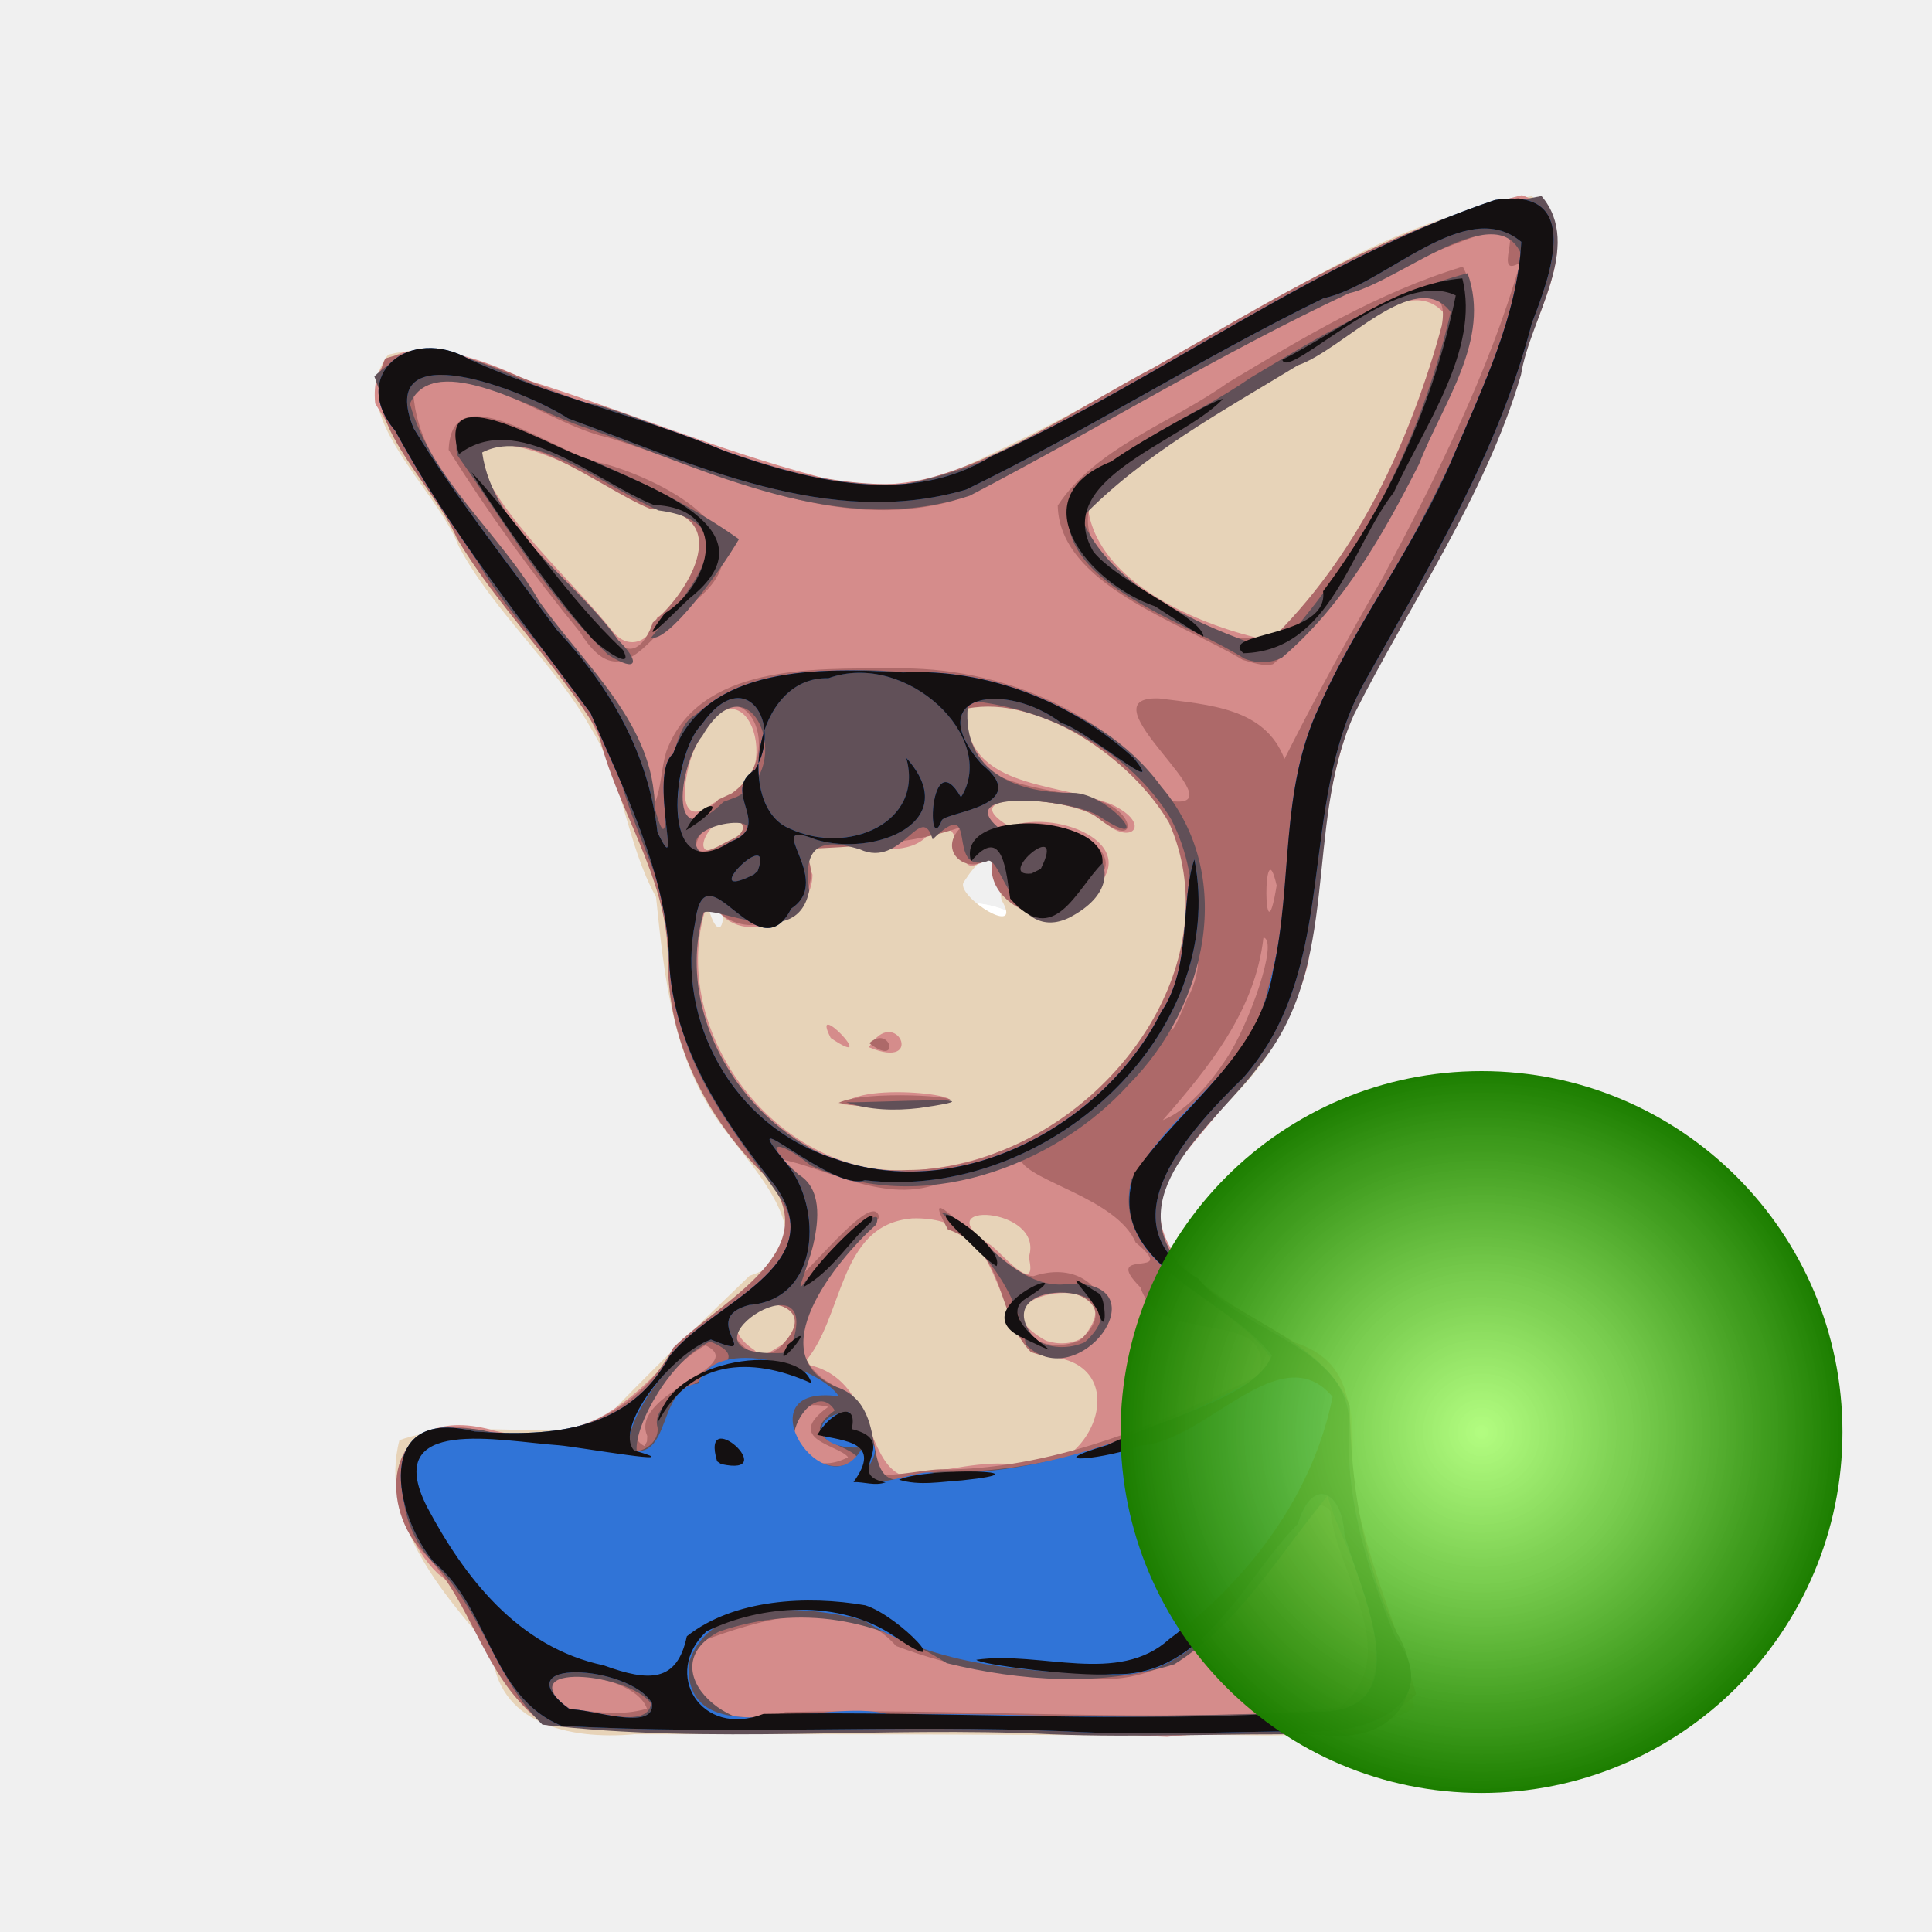
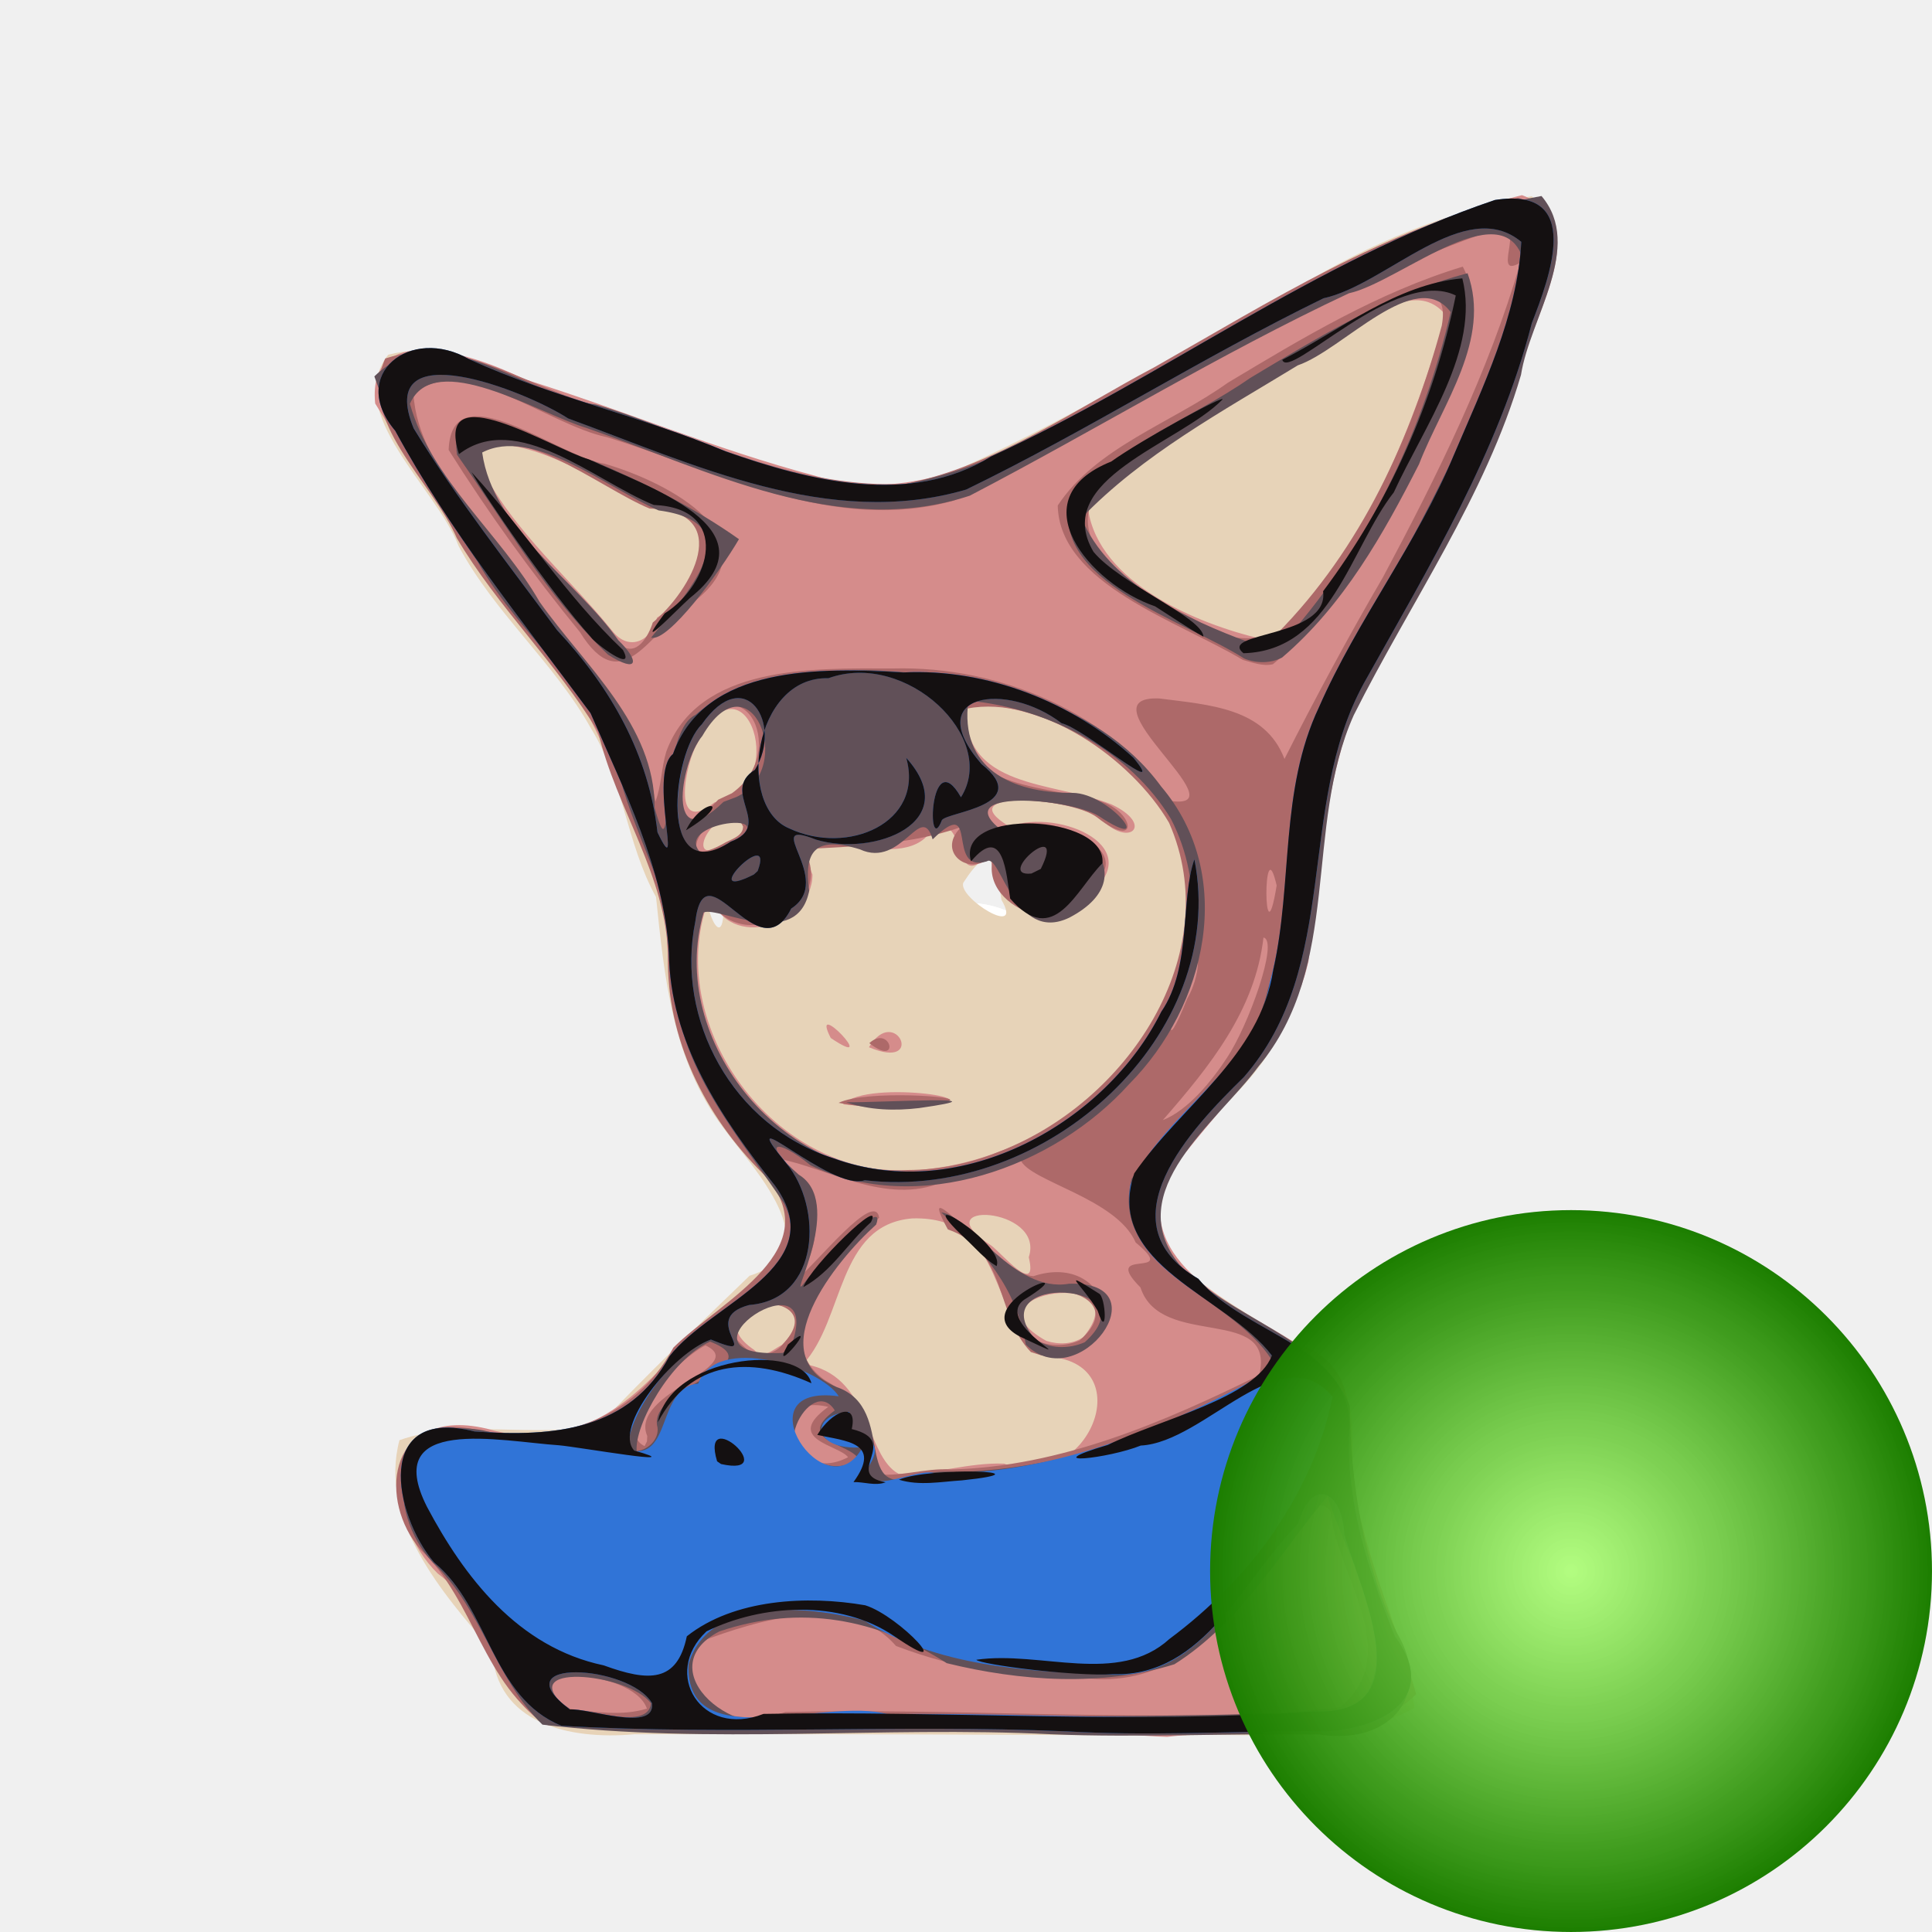
<svg xmlns="http://www.w3.org/2000/svg" xmlns:xlink="http://www.w3.org/1999/xlink" width="64px" height="64px" id="svg3493" version="1.1">
  <defs id="defs3495">
    <linearGradient id="linearGradient4103">
      <stop id="stop4105" offset="0" style="stop-color:#004455;stop-opacity:1;" />
      <stop id="stop4107" offset="1" style="stop-color:#008db0;stop-opacity:1;" />
    </linearGradient>
    <radialGradient xlink:href="#linearGradient3601" id="radialGradient3607" cx="21.149" cy="50.179" fx="21.149" fy="50.179" r="10.349" gradientUnits="userSpaceOnUse" />
    <linearGradient id="linearGradient3601">
      <stop style="stop-color:#a6ff6a;stop-opacity:0.834;" offset="0" id="stop3603" />
      <stop style="stop-color:#1c7e00;stop-opacity:1;" offset="1" id="stop3605" />
    </linearGradient>
    <radialGradient r="10.349" fy="50.179" fx="21.149" cy="50.179" cx="21.149" gradientUnits="userSpaceOnUse" id="radialGradient2849" xlink:href="#linearGradient3601" />
+     <radialGradient r="10.349" fy="50.179" fx="21.149" cy="50.179" cx="21.149" gradientUnits="userSpaceOnUse" id="radialGradient2847" xlink:href="#linearGradient3601-9" />
+     <linearGradient id="linearGradient3601-9">
+       <stop style="stop-color:#a6ff6a;stop-opacity:0.834;" offset="0" id="stop3603-8" />
+       <stop style="stop-color:#1c7e00;stop-opacity:1;" offset="1" id="stop3605-4" />
+     </linearGradient>
+     <radialGradient r="10.349" fy="50.179" fx="21.149" cy="50.179" cx="21.149" gradientUnits="userSpaceOnUse" id="radialGradient2886" xlink:href="#linearGradient3601-9" />
  </defs>
  <g id="layer1">
    <path style="fill:#ffffff;fill-opacity:1;fill-rule:nonzero;stroke:none" id="path3295" d="m 428.5,878.862 a 13.5,18.5 0 1 1 -2e-5,-0.032 L 415,878.862 z" transform="matrix(0.2045152,0,0,0.1131717,-52.8738,-67.46231)" />
    <path style="fill:#ffffff;fill-opacity:1;fill-rule:nonzero;stroke:none;display:inline" id="path3446" d="m 428.5,878.862 a 13.5,18.5 0 1 1 -2e-5,-0.032 L 415,878.862 z" transform="matrix(0.2045152,0,0,0.1131717,-52.8738,-67.46231)" />
    <path style="fill:#e7d3b8" d="m 21.039,57.448 c -2.22,0.201 -4.589,-0.364 -4.742,-2.773 -1.663,-1.915 -3.757,-4.339 -3.065,-6.967 2.072,-0.736 4.451,-0.048 6.615,-0.504 1.561,-1.644 3.301,-3.322 4.984,-4.943 2.748,-0.873 0.081,-3.581 -0.871,-4.902 -1.689,-2.235 -1.954,-5.005 -2.228,-7.644 -0.984,-1.774 -1.07,-3.85 -2.154,-5.584 -1.196,-2.15 -3.209,-3.837 -4.384,-6.04 -0.736,-1.935 -3.835,-4.417 -2.335,-6.34 2.469,-0.642 4.767,1.264 7.157,1.759 3.556,1.031 7.103,3.2 10.964,2.373 4.199,-1.805 8.069,-4.215 12.045,-6.393 2.33,-1.417 4.972,-2.53 7.71,-2.989 1.935,1.231 -0.18,3.954 -0.364,5.717 -0.72,2.723 -2.191,5.178 -3.467,7.689 -1.67,2.449 -3.023,5.19 -3.211,8.141 -0.077,2.277 -0.334,4.545 -1.515,6.567 -1.099,2.047 -3.803,3.349 -3.882,5.82 0.691,2.263 3.454,3.02 5.074,4.566 2.544,0.976 0.683,4.363 1.878,6.322 0.517,1.757 1.392,3.43 1.606,5.259 -2.414,1.304 -5.34,0.768 -8,0.92 -5.939,-0.051 -11.878,-0.06 -17.815,-0.052 z m 2.922,-27.108 c -1.049,-1.603 -0.12,1.397 0,0 z m 9.214,-0.531 c -0.172,-1.222 -0.355,-1.98 -1.265,-0.566 -0.186,0.497 2.024,1.867 1.265,0.566 z" id="path3444" />
    <path style="fill:#d58c8b" d="m 37.229,57.434 c -6.423,-0.327 -12.887,0.27 -19.287,-0.385 -1.714,-1.185 -1.695,-3.638 -3.44,-4.923 -1.81,-1.755 -1.968,-5.636 1.62,-4.801 3.089,0.904 5.153,-1.101 6.806,-3.211 2.04,-1.279 4.679,-3.411 2.111,-5.595 -1.969,-2.127 -2.982,-4.885 -2.933,-7.704 -0.544,-2.529 -1.591,-5.187 -2.85,-7.566 -2.544,-3.12 -4.755,-6.493 -6.828,-9.883 -0.275,-2.841 3.356,-1.603 4.91,-0.815 3.245,1.011 6.38,2.341 9.669,3.211 2.721,0.84 5.339,-0.251 7.619,-1.566 5.223,-2.63 9.965,-6.322 15.79,-7.731 2.541,0.916 0.201,4.199 -0.091,5.979 -1.139,3.57 -3.102,6.82 -5.008,10.058 -1.471,2.923 -1.542,6.2 -1.973,9.342 -0.649,2.871 -3.094,4.881 -4.733,7.22 -1.019,2.784 2.309,4.171 4.279,5.407 2.528,0.826 1.602,3.311 2.039,5.178 0.42,2.216 1.38,4.323 1.984,6.472 -1.9,1.935 -5.601,1.079 -8.246,1.415 -0.481,-0.015 -0.961,-0.048 -1.438,-0.101 z m -3.968,-8.949 c 2.77,1.045 4.619,-3.421 1.359,-3.551 -1.929,-1.142 -1.201,-4.658 -4.394,-4.573 -2.505,0.2 -2.245,3.338 -3.618,4.823 2.256,0.322 2.029,3.041 3.167,3.642 1.176,0.025 2.312,-0.387 3.486,-0.341 z m -7.353,-3.935 c 2.048,-2.138 -3.19,-1.361 -0.918,0.173 0.276,0.338 0.653,-0.051 0.918,-0.173 z m 9.982,-0.26 c 1.959,-2.38 -4.163,-1.492 -1.227,0.129 0.399,0.128 0.877,0.118 1.227,-0.129 z M 34.079,41.648 c 0.561,-1.698 -3.559,-1.882 -1.26,-0.401 0.31,0.206 1.586,1.757 1.26,0.401 z m -0.968,-3.502 c 4.312,-1.637 7.617,-6.58 5.657,-10.879 -1.371,-2.222 -3.96,-3.984 -6.767,-3.935 -0.181,2.82 2.882,2.54 4.813,3.312 1.46,0.682 0.577,1.478 -0.377,0.448 -0.877,-0.678 -5.071,-0.955 -3.002,0.286 1.7,-0.62 4.723,0.74 2.51,2.338 -0.745,1.846 -3.264,-0.03 -3.118,-1.501 -1.47,1.709 -0.629,-1.965 -2.218,-0.425 -1.293,1.077 -4.592,-0.935 -3.695,1.183 -0.008,1.692 -2.794,2.571 -3.384,0.692 -1.73,4.267 2.296,9.824 7.316,9.049 0.777,-0.093 1.539,-0.289 2.265,-0.568 z m -5.181,-1.565 c 0.811,-0.868 5.687,-0.075 2.393,0.03 -0.797,0.051 -1.599,0.055 -2.393,-0.03 z m 0.855,-1.89 c 0.886,-1.462 1.909,0.805 0,0 z M 27.519,34.384 c -0.732,-1.43 1.717,1.16 0,0 z m -2.856,-7.072 c -0.945,-0.993 -2.274,1.768 -0.469,0.536 0.216,-0.091 0.573,-0.238 0.469,-0.536 z m -0.995,-0.73 c 2.626,-0.393 1.008,-5.25 -0.568,-1.952 -0.37,0.577 -0.917,3.127 0.568,1.952 z m -1.909,-6.117 c 1.545,-0.994 2.387,-3.558 -0.259,-3.688 -1.644,-0.826 -4.442,-2.641 -5.806,-1.847 0.927,2.333 3.013,4.019 4.584,5.962 0.561,0.725 1.322,0.323 1.482,-0.426 z m 20.974,0.202 c 2.652,-2.905 4.083,-6.576 5.167,-10.216 -1.305,-1.667 -3.719,1.282 -5.302,1.8 -2.264,1.438 -4.648,2.77 -6.551,4.641 0.37,2.401 3.556,3.767 5.757,4.275 0.358,-0.069 0.683,-0.25 0.929,-0.501 z" id="path3442" />
    <path style="fill:#ad6969" d="m 34.524,57.386 c -5.455,-0.24 -10.94,0.274 -16.377,-0.239 -2.117,-1.298 -2.427,-4.12 -4.216,-5.814 -1.403,-1.612 -1.061,-4.543 1.701,-3.999 2.797,0.571 5.355,-0.255 6.675,-2.693 1.573,-1.562 5.252,-3.282 2.977,-5.752 -1.96,-1.946 -3.2,-4.498 -3.159,-7.21 -0.029,-2.648 -1.714,-4.878 -2.311,-7.435 -1.357,-2.253 -3.337,-4.142 -4.683,-6.421 -0.805,-1.875 -3.313,-3.879 -2.369,-5.947 2.538,-0.848 4.911,1.129 7.338,1.641 3.213,1.077 6.439,2.705 9.94,2.505 3.016,-0.634 5.553,-2.46 8.21,-3.862 3.823,-2.168 7.659,-4.615 12.04,-5.608 2.715,1.051 -0.175,4.632 -0.289,6.646 -1.35,4.032 -4.074,7.475 -5.692,11.389 -1.143,3.497 -0.107,7.586 -2.751,10.616 -1.384,1.986 -4.902,4.444 -2.326,6.877 1.619,1.717 4.7,2.228 5.483,4.602 -0.302,2.314 0.376,4.6 1.209,6.766 1.28,1.871 0.472,4.426 -2.316,3.938 -3.026,-0.058 -6.049,0.155 -9.081,-3.76e-4 z m 9.882,-0.843 c 2.126,-1.769 -0.128,-4.382 -0.333,-6.484 -0.772,-0.966 -1.755,2.044 -2.639,2.52 -1.259,1.841 -3.09,3.321 -5.545,3.004 -2.117,0.043 -4.246,-0.308 -6.209,-1.059 -1.561,-1.814 -4.616,-0.84 -6.495,-0.136 -1.529,1.997 1.046,2.913 2.833,2.325 5.582,-0.131 11.168,0.302 16.743,0.004 0.55,-0.04 1.1,-0.094 1.646,-0.174 z m -22.975,0.058 c -0.492,-1.402 -4.941,-1.473 -2.532,0.011 0.835,0.104 1.71,0.237 2.532,-0.011 z m 10.068,-7.923 c 3.646,-0.091 7.061,-1.572 10.214,-3.124 0.565,-2.357 -3.26,-0.833 -3.934,-2.906 -1.38,-1.388 1.373,-0.218 -0.159,-1.489 -0.63,-1.468 -3.541,-2.031 -3.812,-2.739 1.665,-0.621 -1.889,0.625 -2.591,0.739 -1.859,0.788 -3.85,-0.489 -5.392,-0.764 1.335,1.03 1.598,2.778 0.48,4.086 0.756,-0.643 2.676,-3.076 2.818,-2.143 -1.346,1.218 -3.834,3.957 -1.786,5.389 1.175,0.637 1.935,2.023 1.559,3.091 0.871,0.142 1.737,-0.198 2.604,-0.141 z m 2.65,-3.89 c -1.202,-1.239 -0.746,-3.361 -2.751,-4.063 -1.22,-2.238 1.748,1.531 2.838,1.549 2.591,-0.849 3.402,2.638 0.573,2.659 l -0.331,-0.04 -0.329,-0.105 0,0 z m 1.615,-0.385 c 2.18,-1.889 -3.185,-2.4 -1.73,-0.199 0.458,0.404 1.179,0.446 1.73,0.199 z m -7.671,3.87 c -0.293,-0.408 -2.161,-0.587 -0.656,-1.668 -2.176,-0.528 -1.302,2.687 0.656,1.668 z m -6.652,-0.703 c -0.616,-1.435 3.432,-2.29 1.928,-3.004 -1.057,0.548 -3.089,2.84 -2.015,3.337 l 0.078,-0.155 0.009,-0.178 z m 4.465,-3.012 c 1.931,-2.023 -3.524,-1.709 -1.094,0.193 0.35,0.208 0.842,0.108 1.094,-0.193 z m 7.094,-6.37 c 4.358,-1.626 7.631,-6.604 5.727,-10.931 -1.236,-2.127 -4.297,-4.247 -6.683,-3.786 -0.583,2.587 2.315,2.518 4.083,2.998 1.444,0.195 1.741,1.814 0.213,0.606 -0.889,-0.688 -5.277,-0.975 -3.148,0.456 1.219,-0.882 4.661,0.619 2.986,1.729 -0.431,2.108 -4.043,0.835 -3.201,-1.06 -0.681,0.996 -2.054,0.08 -1.133,-0.805 -1.678,0.594 -3.639,0.65 -5.227,0.733 1.186,1.906 -2.218,3.694 -3.178,1.525 -1.835,4.099 1.835,9.349 6.639,9.105 1.001,-0.004 1.999,-0.205 2.921,-0.569 z m -5.22,-1.655 c 0.898,-0.438 4.278,-0.201 3.613,-0.059 -1.181,0.263 -2.424,0.291 -3.613,0.059 z m 1.017,-1.977 c 0.708,-0.642 1.054,0.824 0,0 z m 11.841,0.493 c 0.709,-1.047 1.735,-3.897 1.216,-3.992 -0.276,2.416 -1.789,4.278 -3.335,6.05 0.837,-0.329 1.618,-1.294 2.12,-2.058 z m -1.31,-1.968 c 0.571,-0.982 0.361,-2.227 -0.003,-0.498 -0.579,1.053 -0.841,2.599 0.003,0.498 z m 2.963,-3.748 c -0.463,-2.027 -0.444,2.729 0,0 z m -17.676,-1.955 c -0.671,-1.41 -2.697,1.68 -0.681,0.585 0.22,-0.148 0.685,-0.24 0.681,-0.585 z m -0.37,-1.1 c 2.064,-1.472 0.1,-4.725 -1.323,-1.593 -0.646,1.085 -0.853,3.64 0.871,1.805 l 0.452,-0.212 z m -2.178,-1.368 c 1.058,-2.898 4.846,-2.77 7.514,-2.766 3.593,-0.094 7.273,1.508 9.221,4.392 2.322,0.307 -3.054,-3.499 -0.403,-3.399 1.677,0.216 3.505,0.31 4.151,2.004 0.998,-1.977 2.108,-4.038 3.267,-6.028 1.79,-3.353 3.497,-6.784 4.546,-10.414 -1.106,0.658 0.553,-1.866 -1.188,-0.976 -6.245,2.208 -11.696,5.943 -17.557,8.854 -3.97,1.123 -7.828,-0.966 -11.51,-2.094 -1.989,-0.42 -4.777,-2.801 -6.413,-1.445 0.164,2.736 3,4.673 4.234,7.085 1.613,1.939 3.394,3.983 3.781,6.433 0.203,-0.527 0.196,-1.105 0.358,-1.645 z M 19.203,20.929 c -1.571,-1.919 -3.036,-3.951 -4.341,-6.025 0.096,-2.656 3.659,0.24 5.164,0.458 2.117,0.603 5.734,2.519 2.871,4.641 -1.387,0.923 -2.28,3.211 -3.693,0.926 z m 2.421,-0.307 c 1.278,-1.059 2.74,-3.684 -0.105,-3.776 -1.642,-0.667 -4.709,-3.193 -5.836,-1.627 1.086,2.354 3.16,4.16 4.849,6.127 0.561,0.467 0.964,-0.313 1.091,-0.723 z m 19.547,1.239 c -2.146,-1.288 -6.08,-2.512 -6.132,-5.116 1.273,-1.93 3.762,-2.726 5.632,-4.064 2.471,-1.482 4.975,-2.996 7.785,-3.848 1.142,2.153 -0.854,4.331 -1.523,6.355 -1.273,2.429 -2.568,5.021 -4.768,6.816 -0.342,0.077 -0.672,-0.06 -0.993,-0.143 z m 1.125,-0.861 c 2.799,-2.827 4.462,-6.51 5.465,-10.215 0.44,-2.446 -3.127,0.384 -4.244,0.828 -2.453,1.658 -5.237,2.977 -7.359,5.001 -0.823,2.134 2.723,3.443 4.362,4.423 0.586,0.166 1.197,0.123 1.776,-0.037 z" id="path3438" />
    <path style="fill:#615058" d="M 34.795,57.448 C 29.194,57.173 23.536,57.796 17.969,57.131 c -1.565,-1.506 -1.988,-3.814 -3.632,-5.373 -1.573,-1.664 -1.436,-4.947 1.665,-4.375 2.805,0.713 5.172,-0.414 6.539,-2.717 1.178,-1.503 4.557,-2.507 3.441,-4.785 -1.46,-2.187 -3.34,-4.275 -3.61,-6.967 0.279,-2.457 -1.054,-4.545 -1.74,-6.806 -0.578,-2.971 -3.356,-4.913 -4.808,-7.497 -1.334,-1.942 -2.664,-3.926 -3.423,-6.142 2.161,-2.107 4.941,0.633 7.338,0.932 3.229,0.943 6.3,2.874 9.783,2.707 3.654,-0.53 6.669,-2.752 9.847,-4.365 3.699,-2.065 7.425,-4.48 11.695,-5.25 1.412,1.664 -0.383,4.041 -0.679,5.925 -1.179,4.032 -3.665,7.531 -5.54,11.273 -1.669,3.726 -0.365,8.286 -3.158,11.639 -1.362,1.849 -4.572,4.122 -2.627,6.547 1.656,1.796 4.727,2.399 5.648,4.678 0.043,2.576 0.423,5.132 1.552,7.51 1.217,2.004 -0.143,3.762 -2.54,3.394 -2.976,-0.05 -5.948,0.11 -8.925,-0.01 z m 10.102,-0.765 c 1.845,-2.104 -0.353,-5.056 -0.918,-7.13 -1.582,1.895 -2.887,4.203 -5.076,5.578 -2.401,0.749 -5.111,0.561 -7.54,-0.036 -2.303,-1.469 -4.841,-1.964 -7.538,-1.05 -2.412,1.259 0.62,3.854 2.615,2.789 6.153,0.044 12.308,0.072 18.458,-0.151 z M 21.565,56.43 c -0.723,-1.02 -4.729,-1.404 -2.711,0.212 0.689,-0.043 2.601,0.691 2.711,-0.212 z m 10.061,-7.664 c 3.822,-0.095 7.489,-1.502 10.635,-3.485 -1.192,-2.302 -5.559,-3.179 -4.776,-6.22 1.363,-2.185 3.943,-3.651 4.518,-6.301 1.046,-3.476 0.211,-7.41 2.405,-10.572 2.336,-4.282 4.839,-8.554 6.127,-13.246 -0.463,-2.9 -4.146,0.412 -5.85,0.773 -4.311,2.023 -8.355,4.515 -12.559,6.705 -4.349,1.435 -8.676,-0.853 -12.678,-2.236 -1.638,-0.493 -5.057,-2.659 -5.869,-0.808 0.697,2.506 3.002,4.308 4.297,6.563 1.505,2.127 3.814,4.074 3.809,6.815 0.691,2.517 0.054,-2.447 1.358,-3.077 1.466,-1.274 3.701,-1.425 5.629,-1.483 3.588,0.129 7.618,0.885 9.794,3.861 2.497,2.943 1.511,7.265 -1.063,9.86 -2.476,2.748 -6.96,4.396 -10.55,2.689 -1.123,-0.913 -1.67,-0.81 -0.391,0.31 1.494,0.907 -0.268,4.069 0.11,3.672 0.412,-0.565 2.84,-3.069 2.451,-2.02 -1.35,1.214 -3.868,4.33 -1.306,5.382 2.081,0.723 0.368,3.924 2.894,2.863 0.335,-0.047 0.675,-0.08 1.013,-0.043 z m 2.355,-4.227 c -0.317,-1.888 -1.398,-3.119 -2.802,-4.376 0.976,0.121 2.386,2.683 4.237,2.362 3.144,-0.102 0.309,3.769 -1.435,2.014 z m 1.953,-0.076 c 2.254,-2.031 -3.441,-2.3 -1.671,-0.132 0.463,0.365 1.145,0.364 1.671,0.132 z M 20.141,21.686 c -2.034,-1.937 -3.415,-4.379 -5.003,-6.624 -0.354,-2.569 3.167,-0.095 4.516,0.21 1.691,0.714 3.341,1.539 4.825,2.589 -0.632,1.084 -2.35,3.431 -2.91,3.261 1.066,-1.34 3.454,-3.789 0.248,-4.214 -1.737,-0.759 -4.18,-2.786 -5.844,-1.918 0.357,2.556 3.058,4.163 4.509,6.217 0.695,0.674 0.694,1.133 -0.341,0.48 z m 21.08,0.131 c -2.019,-1.289 -6.487,-2.569 -5.749,-5.254 1.528,-1.83 3.98,-2.674 5.937,-4.039 2.277,-1.361 4.582,-2.782 7.206,-3.473 0.795,2.203 -0.832,4.32 -1.608,6.326 -1.177,2.311 -2.496,4.665 -4.536,6.405 -0.381,0.2 -0.856,0.195 -1.25,0.035 z m 1.699,-1.015 c 2.564,-3.03 4.261,-6.7 5.135,-10.463 -1.155,-1.554 -3.574,1.259 -5.061,1.762 -2.504,1.528 -5.145,2.955 -7.168,5.059 0.88,2.14 3.451,3.345 5.579,4.128 0.546,0.05 1.135,-0.094 1.515,-0.485 z M 28.456,48.349 c -0.283,-0.556 -2.175,-0.606 -0.803,-1.627 -0.793,-1.275 -2.491,1.927 -0.261,1.806 0.36,0.093 0.759,0.021 1.064,-0.179 z m -6.675,-1.064 c -0.38,-1.376 3.9,-2 1.743,-2.842 -1.291,0.573 -2.517,2.764 -2.433,3.63 0.393,-0.051 0.741,-0.4 0.69,-0.789 z m 4.407,-2.635 c 1.279,-3.374 -4.348,0.371 -0.257,0.167 l 0.257,-0.167 0,0 z m 7.009,-6.378 c 4.417,-1.638 7.814,-6.812 5.597,-11.136 -1.36,-2.253 -4.011,-3.67 -6.715,-3.926 -0.297,2.227 1.398,3.065 3.452,3.055 1.258,0.009 2.814,2.055 0.87,0.769 -0.958,-0.597 -5.056,-0.923 -3.201,0.484 2.266,-0.926 4.99,1.435 2.227,2.878 -1.83,0.891 -2.286,-2.175 -2.737,-1.862 -1.398,0.418 -0.208,-2.281 -1.795,-0.729 -0.385,-1.292 -1.011,0.978 -2.409,0.331 -1.504,-0.466 -1.861,0.081 -1.681,1.374 -0.397,2.006 -3.009,0.501 -3.493,0.716 -1.253,4.231 2.695,9.161 7.476,8.627 0.83,-0.069 1.645,-0.272 2.41,-0.582 z M 28.034,36.515 c 1.119,0.011 5.516,-0.25 2.416,0.191 -0.806,0.096 -1.646,0.072 -2.416,-0.191 z m -4.026,-8.468 c 2.455,-1.315 -2.022,-0.826 -0.707,0.291 l 0.241,-0.085 0.466,-0.206 z m 0.386,-1.645 c 2.017,-0.944 0.453,-4.749 -1.128,-2.024 -0.775,0.939 -1.189,4.038 0.701,2.185 l 0.427,-0.161 0,0 z" id="path3436" />
    <path style="fill:#3074d7;fill-opacity:1" d="m 35.302,57.352 c -5.565,-0.24 -11.14,0.137 -16.702,-0.183 -2.332,-0.952 -2.39,-3.904 -4.217,-5.408 -1.357,-1.595 -2.008,-5.188 1.336,-4.342 2.674,0.197 5.134,-0.06 6.455,-2.486 1.374,-1.784 5.427,-2.966 3.506,-5.647 -1.807,-2.272 -3.495,-4.774 -3.521,-7.729 -0.162,-2.768 -1.49,-5.383 -2.595,-7.931 -2.26,-3.051 -4.672,-6.034 -6.472,-9.357 -1.569,-1.856 0.503,-3.504 2.46,-2.364 2.735,1.248 5.714,1.889 8.493,3.05 2.764,0.978 6.107,1.821 8.78,0.17 5.693,-2.608 10.712,-6.481 16.696,-8.5 2.973,-0.463 1.801,2.582 1.222,4.081 -1.094,4.261 -3.415,8.084 -5.563,11.927 -2.252,4.103 -0.745,9.349 -3.98,13.052 -1.737,1.695 -4.696,4.819 -1.504,6.676 1.583,1.92 5.251,2.232 4.992,5.152 -0.074,2.333 0.65,4.546 1.525,6.698 1.639,2.223 -0.845,3.278 -2.981,3.135 -2.642,0.015 -5.286,0.16 -7.928,0.005 l 0,-5e-5 z m 8.18,-0.658 c 3.687,0.179 1.574,-4.012 1.051,-5.865 -0.06,-1.401 -1.055,-1.975 -1.531,-0.348 -1.84,1.809 -3.104,5.146 -6.193,4.992 -2.803,-0.1 -5.792,-0.264 -8.185,-1.793 -1.867,-0.486 -5.155,-0.82 -5.815,1.453 -0.124,3.072 4.523,1.066 6.592,1.652 4.693,-0.064 9.399,0.307 14.081,-0.091 z m -21.884,-0.275 c -0.749,-1.277 -5.031,-1.517 -2.718,0.21 0.625,-0.048 2.847,0.772 2.718,-0.21 z m 9.399,-7.608 c 4.089,0.048 7.908,-1.639 11.361,-3.545 -1.249,-2.28 -5.389,-2.935 -4.911,-6.021 1.15,-2.446 4.131,-3.854 4.618,-6.702 0.832,-2.996 0.25,-6.233 1.631,-9.123 1.265,-2.884 3.256,-5.429 4.465,-8.347 0.964,-2.265 2.106,-4.619 2.235,-7.063 -1.856,-1.552 -4.492,1.429 -6.551,1.868 -4.033,1.965 -7.811,4.383 -11.838,6.337 -4.535,1.33 -9.041,-0.844 -13.186,-2.356 -1.419,-0.925 -6.432,-2.887 -5.118,0.327 1.418,2.32 3.127,4.487 4.754,6.688 1.798,1.925 3.034,4.131 3.324,6.695 0.888,1.845 -0.32,-1.925 0.513,-2.594 1.053,-2.963 4.914,-2.86 7.623,-2.701 2.799,-0.14 5.637,0.994 7.635,2.83 1.197,1.463 -1.614,-0.965 -2.384,-1.148 -1.817,-1.4 -4.694,-1 -2.65,1.356 1.729,1.376 -1.141,1.579 -1.316,1.854 -0.508,1.312 -0.415,-2.596 0.632,-0.758 1.249,-1.97 -1.815,-4.877 -4.392,-3.943 -2.484,-0.073 -3.062,4.25 -1.293,4.977 1.932,0.907 4.476,-0.182 3.873,-2.338 1.92,2.131 -1.069,3.29 -2.99,2.707 -1.898,-0.752 0.662,1.326 -0.821,2.284 -1.103,2.204 -2.851,-2.16 -3.178,0.435 -0.658,3.218 1.213,6.765 4.587,7.841 4.236,1.543 9.041,-1.206 10.85,-4.858 1.018,-1.479 0.627,-3.736 1.097,-5.047 1.133,5.757 -4.851,11.341 -10.92,10.628 -1.092,0.409 -4.474,-2.844 -2.597,-0.559 1.2,1.435 1.141,4.507 -1.23,4.692 -1.752,0.463 0.604,1.916 -1.272,1.147 -1.413,0.488 -2.822,2.675 -2.738,3.657 1.469,0.399 0.927,-2.071 2.319,-2.198 0.619,-1.673 4.074,-0.523 4.655,0.421 -3.296,-0.448 -0.405,3.907 0.789,1.689 -1.66,0.128 -1.793,-1.093 -0.429,-1.172 -0.685,1.067 1.53,0.486 0.611,1.835 -0.156,1.044 1.682,-0.039 2.241,0.207 z m -5.898,-19.955 c 0.598,-1.587 -2.101,1.111 -0.127,0.115 l 0.096,-0.087 0.031,-0.028 0,-5e-6 z M 24.207,27.881 c 1.445,-0.542 -0.37,-1.645 0.803,-2.382 0.941,-1.521 -0.322,-3.559 -1.76,-1.505 -0.969,0.911 -1.475,5.536 0.956,3.887 z" id="path3434" />
    <path style="fill:#141011" d="m 35.302,57.352 c -5.565,-0.24 -11.14,0.137 -16.702,-0.183 -2.332,-0.952 -2.39,-3.904 -4.217,-5.408 -1.357,-1.595 -2.008,-5.188 1.336,-4.342 2.674,0.197 5.134,-0.06 6.455,-2.486 1.374,-1.784 5.427,-2.966 3.506,-5.647 -1.807,-2.272 -3.495,-4.774 -3.521,-7.729 -0.162,-2.768 -1.49,-5.383 -2.595,-7.931 -2.26,-3.051 -4.672,-6.034 -6.472,-9.357 -1.569,-1.856 0.503,-3.504 2.46,-2.364 2.735,1.248 5.714,1.889 8.493,3.05 2.764,0.978 6.107,1.821 8.78,0.17 5.693,-2.608 10.712,-6.481 16.696,-8.5 2.973,-0.463 1.801,2.582 1.222,4.081 -1.094,4.261 -3.415,8.084 -5.563,11.927 -2.252,4.103 -0.745,9.349 -3.98,13.052 -1.737,1.695 -4.696,4.819 -1.504,6.676 1.583,1.92 5.251,2.232 4.992,5.152 -0.074,2.333 0.65,4.546 1.525,6.698 1.639,2.223 -0.845,3.278 -2.981,3.135 -2.642,0.015 -5.286,0.16 -7.928,0.005 z m 8.18,-0.658 c 3.687,0.179 1.574,-4.012 1.051,-5.865 -0.063,-1.409 -1.053,-1.967 -1.538,-0.346 -1.795,1.802 -3.083,5.06 -6.113,4.978 -1.308,0.079 -4.41,-0.321 -4.541,-0.479 2.125,-0.31 4.696,0.863 6.399,-0.69 2.686,-1.994 4.758,-4.826 5.405,-8.018 -1.717,-2.062 -4.226,1.506 -6.357,1.612 -1.047,0.426 -3.538,0.704 -1.092,-0.02 1.714,-0.847 4.891,-1.551 5.436,-2.96 -1.485,-1.985 -5.581,-2.985 -4.558,-6.038 1.54,-2.231 4.172,-3.886 4.604,-6.737 0.648,-2.882 0.211,-5.951 1.517,-8.709 1.265,-2.884 3.256,-5.429 4.465,-8.347 0.964,-2.265 2.106,-4.619 2.235,-7.063 -1.856,-1.552 -4.492,1.429 -6.551,1.868 -4.033,1.965 -7.811,4.383 -11.838,6.337 -4.535,1.33 -9.041,-0.844 -13.186,-2.356 -1.419,-0.925 -6.432,-2.887 -5.118,0.327 1.418,2.32 3.127,4.487 4.754,6.688 1.798,1.925 3.034,4.131 3.324,6.695 0.888,1.845 -0.32,-1.925 0.513,-2.594 1.053,-2.963 4.914,-2.86 7.623,-2.701 2.799,-0.14 5.637,0.994 7.635,2.83 1.197,1.463 -1.614,-0.965 -2.384,-1.148 -1.817,-1.4 -4.694,-1 -2.65,1.356 1.729,1.376 -1.141,1.579 -1.316,1.854 -0.508,1.312 -0.415,-2.596 0.632,-0.758 1.249,-1.97 -1.815,-4.877 -4.392,-3.943 -2.484,-0.073 -3.062,4.25 -1.293,4.977 1.932,0.907 4.476,-0.182 3.873,-2.338 1.92,2.131 -1.069,3.29 -2.99,2.707 -1.898,-0.752 0.662,1.326 -0.821,2.284 -1.103,2.204 -2.851,-2.16 -3.178,0.435 -0.658,3.218 1.213,6.765 4.587,7.841 4.236,1.543 9.041,-1.206 10.85,-4.858 1.018,-1.479 0.627,-3.736 1.097,-5.047 1.133,5.757 -4.851,11.341 -10.92,10.628 -1.092,0.409 -4.474,-2.844 -2.597,-0.559 1.2,1.435 1.141,4.507 -1.23,4.692 -1.753,0.461 0.603,1.918 -1.269,1.145 -1.282,0.455 -3.243,2.916 -2.541,3.678 2.005,0.561 -1.844,-0.12 -2.489,-0.175 -1.941,-0.13 -5.917,-1.014 -4.377,2.036 1.229,2.314 3.004,4.656 5.858,5.255 1.488,0.543 2.43,0.578 2.751,-0.964 1.565,-1.24 3.992,-1.359 5.91,-1.027 1.149,0.356 3.139,2.524 0.961,1.023 -1.807,-1.23 -4.396,-1.052 -6.218,-0.16 -1.493,1.393 -0.178,3.545 1.887,2.735 6.06,-0.113 12.138,0.339 18.186,-0.078 z m -15.209,-7.598 c 0.96,-1.322 -0.256,-1.354 -1.199,-1.563 0.46,-0.777 1.358,-1.16 1.141,-0.193 1.671,0.404 -0.317,1.493 1.122,1.763 -0.343,0.13 -0.714,-0.018 -1.064,-0.007 z m 1.507,-0.079 c 0.969,-0.428 5.131,-0.297 2.086,0.022 -0.691,0.043 -1.409,0.188 -2.086,-0.022 z m -6.025,-0.608 c -0.578,-1.942 2.167,0.542 0.131,0.089 l -0.108,-0.074 -0.023,-0.016 c 0,0 0,-4e-6 0,-4e-6 z m -1.963,-1.294 c 0.364,-2.173 4.726,-2.678 5.088,-1.293 -2.065,-0.932 -3.996,-0.752 -5.088,1.293 z m 4.308,-2.574 c 1.231,-1.051 -0.683,1.24 0,0 z m 7.683,-0.267 c -1.935,-1.02 2.447,-2.644 0.149,-1.223 -1.125,0.809 2.405,2.421 -0.149,1.223 z m 2.578,-0.856 c -0.522,-0.881 -1.325,-1.435 0.037,-0.572 0.245,0.107 0.295,1.617 -0.037,0.572 z m -9.751,-0.78 c 0.244,-0.697 2.701,-3.079 2.243,-2.154 -0.769,0.694 -1.303,1.639 -2.243,2.154 z m 5.348,-1.626 c -1.99,-1.876 1.377,0.199 1.054,0.93 -0.411,-0.244 -0.71,-0.614 -1.054,-0.93 z m 1.505,-11.245 c -0.126,-0.788 -0.215,-2.526 -1.295,-1.233 -0.537,-1.802 4.514,-1.561 4.351,0.063 -0.868,0.86 -1.602,2.845 -3.056,1.17 z m 1.014,-0.983 c 0.895,-1.791 -1.564,0.286 -0.309,0.153 l 0.309,-0.153 z M 19.572,21.102 c -1.362,-1.514 -3.536,-4.697 -3.952,-5.462 1.748,1.907 3.127,4.1 5.014,5.889 0.443,0.807 -0.925,-0.216 -1.063,-0.427 z m 21.619,0.537 c -0.865,-0.713 2.85,-0.501 2.638,-2.053 2.189,-2.919 3.681,-6.291 4.395,-9.798 -1.966,-0.967 -5.537,2.841 -5.746,2.132 1.911,-0.974 3.777,-2.509 5.963,-2.699 0.596,2.356 -1.268,4.906 -2.27,7.09 -1.429,1.817 -2.073,5.253 -4.98,5.328 z M 38.265,20.086 c -2.16,-0.738 -4.554,-3.558 -1.452,-4.798 0.949,-0.685 3.768,-2.225 3.685,-2.055 -1.438,1.47 -5.692,2.642 -4.275,5.046 0.865,1.051 3.616,2.174 3.644,2.813 -0.552,-0.309 -1.07,-0.669 -1.602,-1.006 z m -16.248,0.235 c 1.549,-0.976 2.208,-3.493 -0.359,-3.594 -1.945,-0.789 -4.538,-3.151 -6.455,-1.682 -0.844,-2.688 3.112,-0.169 4.31,0.174 1.88,0.886 6.248,2.291 3.336,4.594 -0.559,0.512 -1.897,1.924 -0.832,0.508 l -1e-6,0 z m -0.42,36.097 c -0.749,-1.277 -5.031,-1.517 -2.718,0.21 0.625,-0.048 2.847,0.772 2.718,-0.21 z m 3.501,-27.563 c 0.598,-1.587 -2.101,1.111 -0.127,0.115 l 0.096,-0.087 0.031,-0.028 c 0,0 0,-5e-6 0,-5e-6 z m -0.892,-0.974 c 1.445,-0.542 -0.37,-1.645 0.803,-2.382 0.941,-1.521 -0.322,-3.559 -1.76,-1.505 -0.982,0.944 -1.474,5.472 0.956,3.887 z m -1.483,-0.375 c 0.543,-1.121 1.672,-1.024 0,0 z" id="path3432" />
-     <path style="fill:url(#radialGradient2849);fill-opacity:1;stroke:#225500;stroke-width:0;stroke-linecap:butt;stroke-linejoin:round;stroke-miterlimit:4;stroke-opacity:1;stroke-dasharray:none;stroke-dashoffset:0" id="path2827" d="m 31.498,50.179 a 10.349,10.349 0 1 1 -20.699,0 10.349,10.349 0 1 1 20.699,0 z" transform="matrix(1.15528,0,0,1.15528,24.64514,-10.53264)" />
+     <path style="fill:url(#radialGradient2886);fill-opacity:1;stroke:#225500;stroke-width:0;stroke-linecap:butt;stroke-linejoin:round;stroke-miterlimit:4;stroke-opacity:1;stroke-dasharray:none;stroke-dashoffset:0" id="path2827" d="m 31.498,50.179 a 10.349,10.349 0 1 1 -20.699,0 10.349,10.349 0 1 1 20.699,0 z" transform="matrix(1.15528,0,0,1.15528,27.61055,-5.927621)" />
  </g>
</svg>
